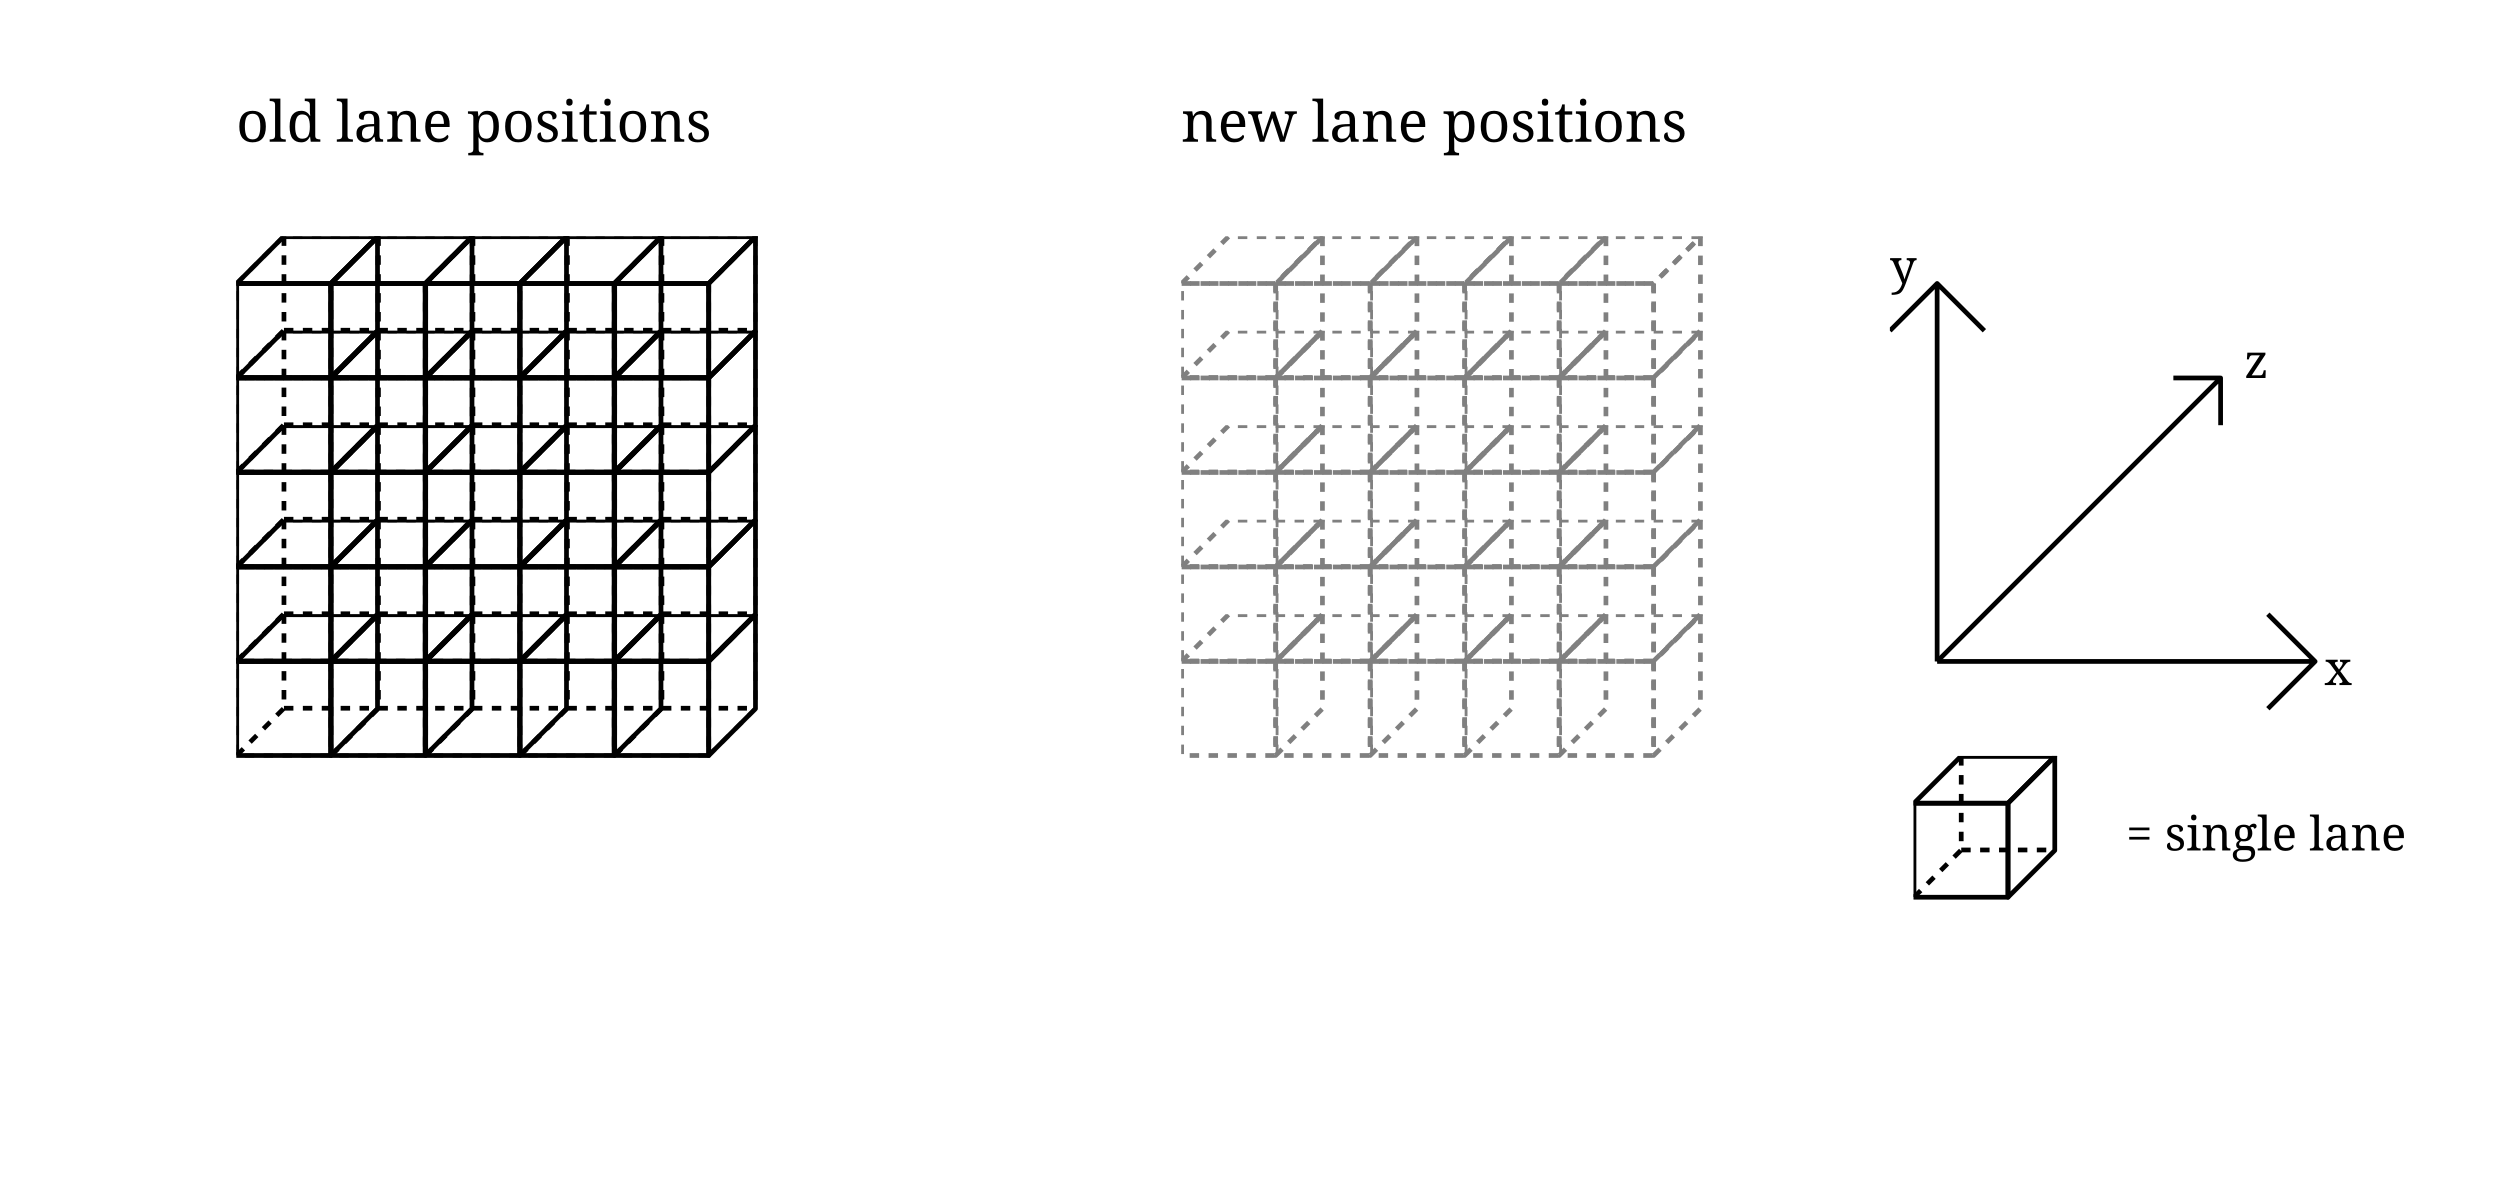
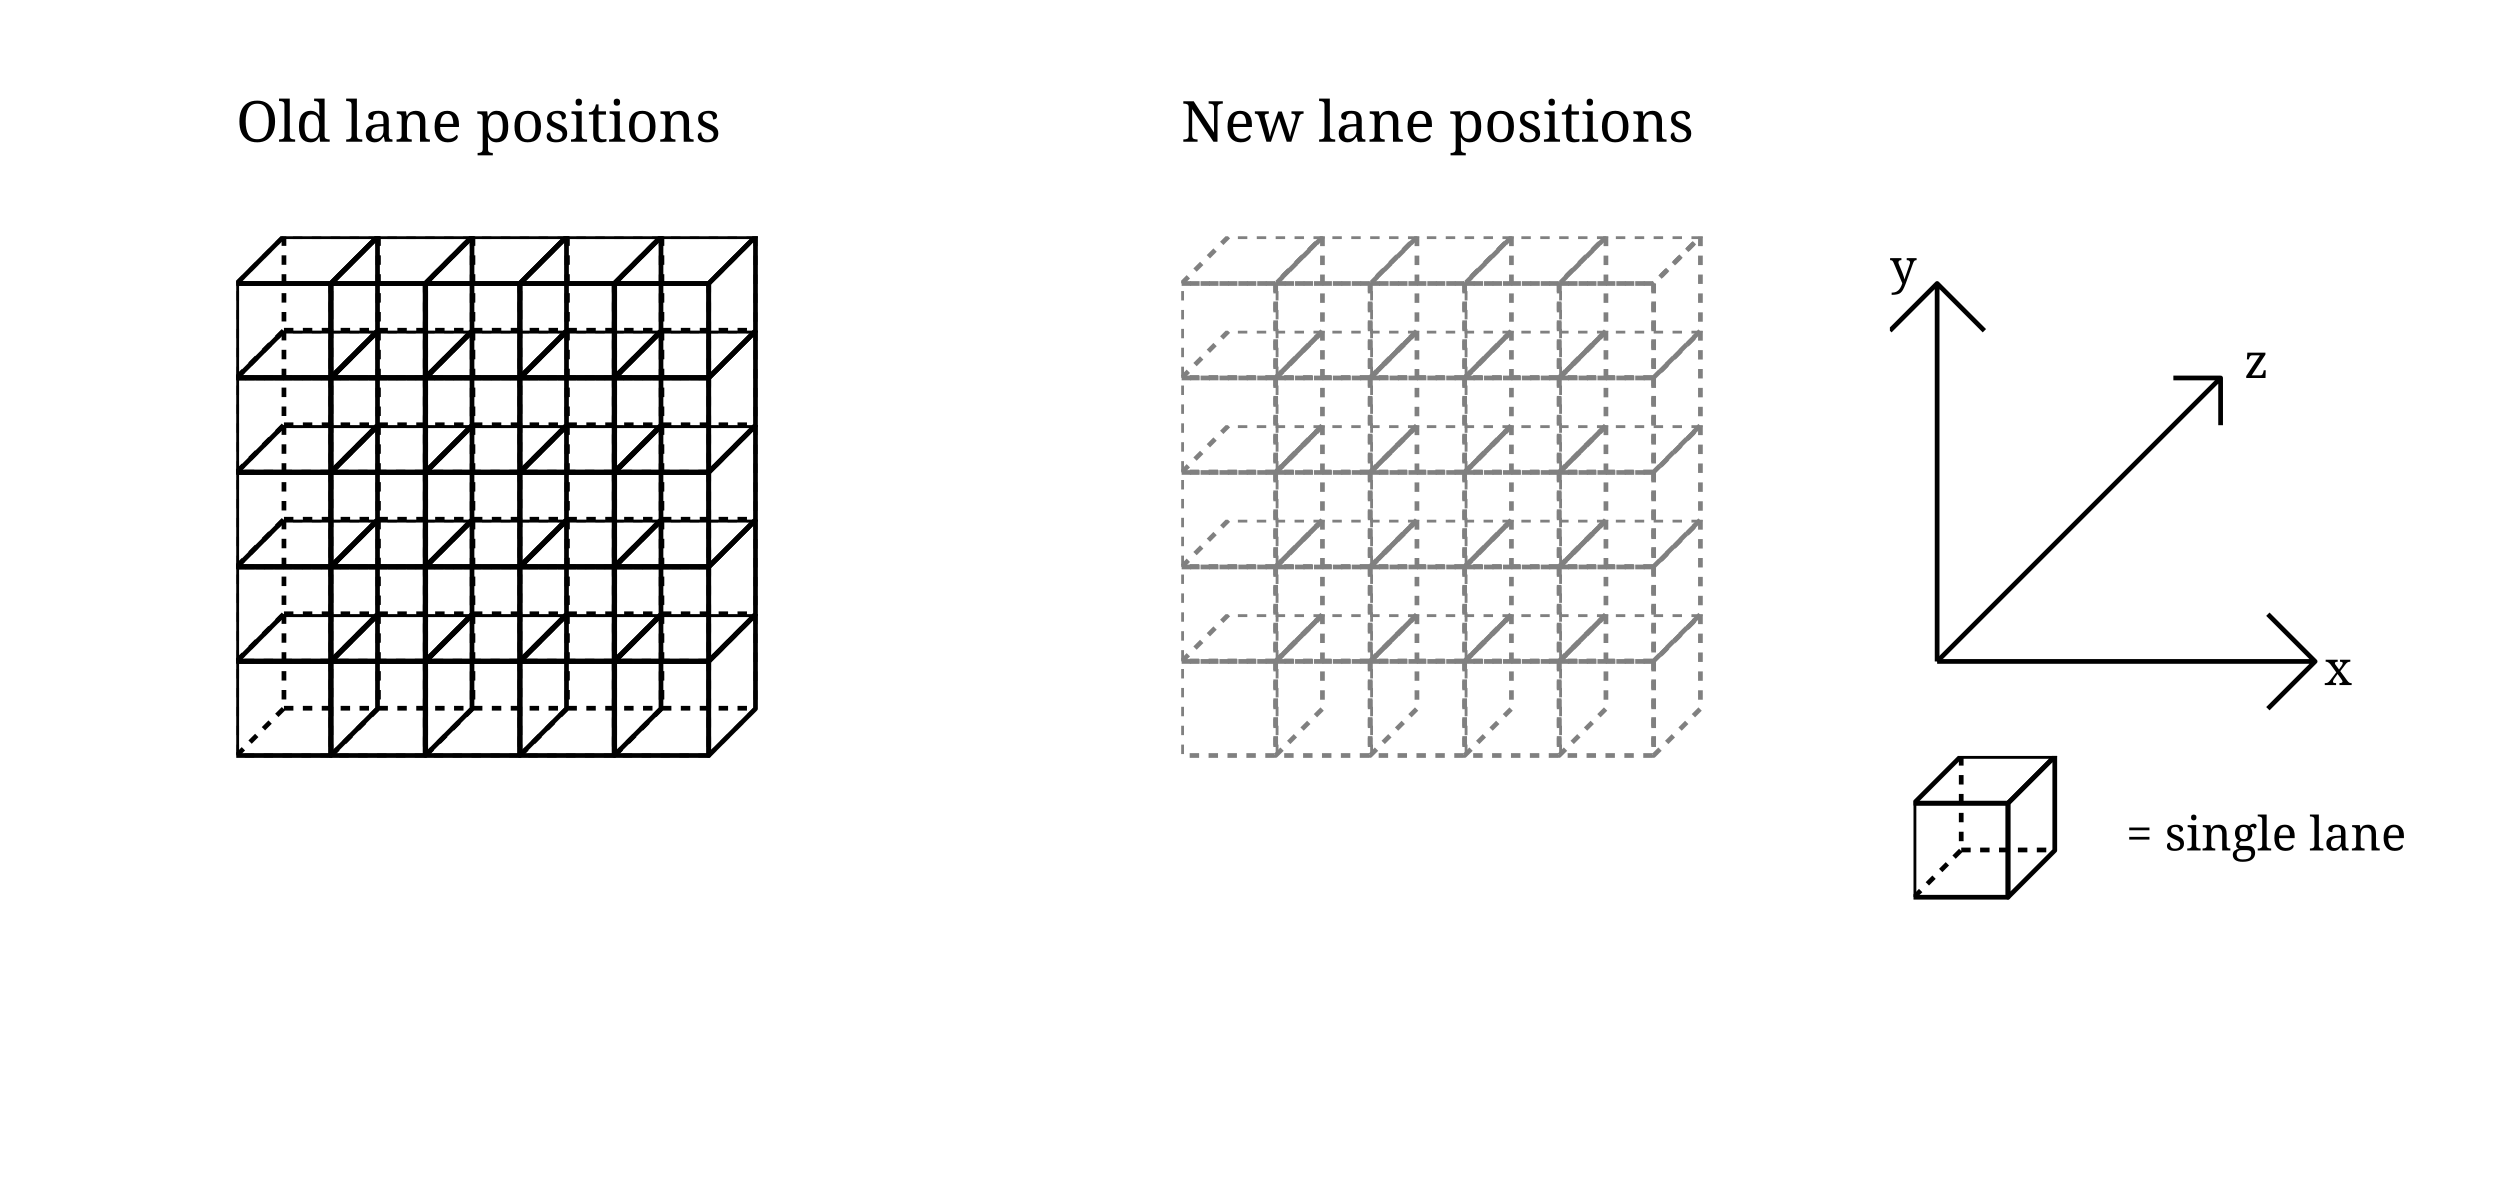
<svg xmlns="http://www.w3.org/2000/svg" xmlns:xlink="http://www.w3.org/1999/xlink" width="210mm" height="100mm" id="svg2">
  <defs id="defs4">
    <svg width="30" height="30" id="bit" stroke-dasharray="2, 2" stroke="grey">
      <rect y="10" x="0.1" width="19.9" height="19.9" />
      <polygon points="0.1 10, 10 0.1, 29.9 0.1, 20 10" />
      <polygon points="29.9 0.1, 29.9 20, 20 29.9, 20 10" />
    </svg>
    <svg width="30" height="30" id="bit2" stroke="black">
      <rect y="10" x="0.1" width="19.9" height="19.9" />
      <polygon points="0.1 10, 10 0.1, 29.9 0.1, 20 10" />
      <polygon points="29.9 0.1, 29.9 20, 20 29.9, 20 10" />
      <path d="M 0.1 29.9 l 10 -10 0 -20 m 0 20 l 20 0" stroke-dasharray="2, 2" />
    </svg>
    <path id="arrow0" d="m 0 0 l 50 0 -4 -4 m 4 4 l -4 4" stroke="black" />
    <path id="arrow1" d="m 0 0 l 20 0 -4 -4 m 4 4 l -4 4" stroke="black" />
    <svg width="100" height="100" id="lane">
      <use xlink:href="#bit2" x="70" y="0" />
      <use xlink:href="#bit2" x="60" y="10" />
      <use xlink:href="#bit2" x="50" y="20" />
      <use xlink:href="#bit2" x="40" y="30" />
      <use xlink:href="#bit2" x="30" y="40" />
      <use xlink:href="#bit2" x="20" y="50" />
      <use xlink:href="#bit2" x="10" y="60" />
      <use xlink:href="#bit2" x="0" y="70" />
    </svg>
    <svg width="180" height="100" id="plane">
      <use xlink:href="#lane" x="0" y="0" />
      <use xlink:href="#lane" x="20" y="0" />
      <use xlink:href="#lane" x="40" y="0" />
      <use xlink:href="#lane" x="60" y="0" />
      <use xlink:href="#lane" x="80" y="0" />
    </svg>
    <svg width="180" height="180" id="state">
      <use xlink:href="#plane" x="0" y="80" />
      <use xlink:href="#plane" x="0" y="60" />
      <use xlink:href="#plane" x="0" y="40" />
      <use xlink:href="#plane" x="0" y="20" />
      <use xlink:href="#plane" x="0" y="0" />
    </svg>
    <svg width="110" height="30" id="row">
      <use xlink:href="#bit" x="0" y="0" />
      <use xlink:href="#bit" x="20" y="0" />
      <use xlink:href="#bit" x="40" y="0" />
      <use xlink:href="#bit" x="60" y="0" />
      <use xlink:href="#bit" x="80" y="0" />
    </svg>
    <svg width="30" height="110" id="column">
      <use xlink:href="#bit2" x="0" y="80" />
      <use xlink:href="#bit2" x="0" y="60" />
      <use xlink:href="#bit2" x="0" y="40" />
      <use xlink:href="#bit2" x="0" y="20" />
      <use xlink:href="#bit2" x="0" y="0" />
    </svg>
    <svg width="110" height="110" id="slice">
      <use xlink:href="#row" x="0" y="80" />
      <use xlink:href="#row" x="0" y="60" />
      <use xlink:href="#row" x="0" y="40" />
      <use xlink:href="#row" x="0" y="20" />
      <use xlink:href="#row" x="0" y="0" />
    </svg>
    <svg width="100" height="180" id="sheet">
      <use xlink:href="#lane" x="0" y="80" />
      <use xlink:href="#lane" x="0" y="60" />
      <use xlink:href="#lane" x="0" y="40" />
      <use xlink:href="#lane" x="0" y="20" />
      <use xlink:href="#lane" x="0" y="0" />
    </svg>
    <svg id="xor" width="20" height="20">
      <circle cx="10" cy="10" r="8" stroke="red" stroke-width="2" />
      <path d="M 10 2 l 0 16 M 2 10 l 16 0" stroke="red" stroke-width="2" />
    </svg>
  </defs>
  <g style="fill:none;fill-rule:evenodd;stroke:none;stroke-width:1px;stroke-linecap:butt;stroke-linejoin:round;stroke-opacity:1" id="g2383" transform="scale(1.5)">
    <rect x="0" y="0" width="600" height="400" fill="white" />
    <text fill="black" x="50" y="30" style="font-size:12px;font-family:'serif';">
-     old lane positions
+     Old lane positions
    </text>
    <use xlink:href="#slice" x="50" y="50" />
    <text fill="black" x="250" y="30" style="font-size:12px;font-family:'serif';">
-     new lane positions
+     New lane positions
    </text>
    <use xlink:href="#slice" x="250" y="50" />
    <use xlink:href="#bit2" x="50" y="50">
      <animate attributeName="x" from="50" to="330" fill="freeze" dur="4" begin="1" />
    </use>
    <use xlink:href="#bit2" x="70" y="70">
      <animate attributeName="x" from="70" to="310" fill="freeze" dur="4" begin="1" />
    </use>
    <use xlink:href="#bit2" x="90" y="90">
      <animate attributeName="x" from="90" to="290" fill="freeze" dur="4" begin="1" />
    </use>
    <use xlink:href="#bit2" x="110" y="110">
      <animate attributeName="x" from="110" to="270" fill="freeze" dur="4" begin="1" />
    </use>
    <use xlink:href="#bit2" x="130" y="130">
      <animate attributeName="x" from="130" to="250" fill="freeze" dur="4" begin="1" />
    </use>
    <use xlink:href="#bit2" x="130" y="50">
      <animate attributeName="x" from="130" to="330" fill="freeze" dur="4" begin="6" />
      <animate attributeName="y" from="50" to="90" fill="freeze" dur="4" begin="6" />
    </use>
    <use xlink:href="#bit2" x="110" y="70">
      <animate attributeName="x" from="110" to="310" fill="freeze" dur="4" begin="6" />
      <animate attributeName="y" from="70" to="90" fill="freeze" dur="4" begin="6" />
    </use>
    <use xlink:href="#bit2" x="70" y="110">
      <animate attributeName="x" from="70" to="270" fill="freeze" dur="4" begin="6" />
      <animate attributeName="y" from="110" to="90" fill="freeze" dur="4" begin="6" />
    </use>
    <use xlink:href="#bit2" x="50" y="130">
      <animate attributeName="x" from="50" to="250" fill="freeze" dur="4" begin="6" />
      <animate attributeName="y" from="130" to="90" fill="freeze" dur="4" begin="6" />
    </use>
    <use xlink:href="#bit2" x="50" y="90">
      <animate attributeName="x" from="50" to="290" fill="freeze" dur="4" begin="11" />
      <animate attributeName="y" from="90" to="70" fill="freeze" dur="4" begin="11" />
    </use>
    <use xlink:href="#bit2" x="70" y="90">
      <animate attributeName="x" from="70" to="290" fill="freeze" dur="4" begin="11" />
      <animate attributeName="y" from="90" to="130" fill="freeze" dur="4" begin="11" />
    </use>
    <use xlink:href="#bit2" x="110" y="90">
      <animate attributeName="x" from="110" to="290" fill="freeze" dur="4" begin="11" />
      <animate attributeName="y" from="90" to="50" fill="freeze" dur="4" begin="11" />
    </use>
    <use xlink:href="#bit2" x="130" y="90">
      <animate attributeName="x" from="130" to="290" fill="freeze" dur="4" begin="11" />
      <animate attributeName="y" from="90" to="110" fill="freeze" dur="4" begin="11" />
    </use>
    <use xlink:href="#bit2" x="90" y="50">
      <animate attributeName="x" from="90" to="330" fill="freeze" dur="4" begin="16" />
      <animate attributeName="y" from="50" to="70" fill="freeze" dur="4" begin="16" />
    </use>
    <use xlink:href="#bit2" x="90" y="70">
      <animate attributeName="x" from="90" to="310" fill="freeze" dur="4" begin="16" />
      <animate attributeName="y" from="70" to="130" fill="freeze" dur="4" begin="16" />
    </use>
    <use xlink:href="#bit2" x="90" y="110">
      <animate attributeName="x" from="90" to="270" fill="freeze" dur="4" begin="16" />
      <animate attributeName="y" from="110" to="50" fill="freeze" dur="4" begin="16" />
    </use>
    <use xlink:href="#bit2" x="90" y="130">
      <animate attributeName="x" from="90" to="250" fill="freeze" dur="4" begin="16" />
      <animate attributeName="y" from="130" to="110" fill="freeze" dur="4" begin="16" />
    </use>
    <use xlink:href="#bit2" x="70" y="50">
      <animate attributeName="x" from="70" to="330" fill="freeze" dur="4" begin="21" />
      <animate attributeName="y" from="50" to="110" fill="freeze" dur="4" begin="21" />
    </use>
    <use xlink:href="#bit2" x="130" y="70">
      <animate attributeName="x" from="130" to="310" fill="freeze" dur="4" begin="21" />
      <animate attributeName="y" from="70" to="50" fill="freeze" dur="4" begin="21" />
    </use>
    <use xlink:href="#bit2" x="50" y="110">
      <animate attributeName="x" from="50" to="270" fill="freeze" dur="4" begin="21" />
      <animate attributeName="y" from="110" to="130" fill="freeze" dur="4" begin="21" />
    </use>
    <use xlink:href="#bit2" x="110" y="130">
      <animate attributeName="x" from="110" to="250" fill="freeze" dur="4" begin="21" />
      <animate attributeName="y" from="130" to="70" fill="freeze" dur="4" begin="21" />
    </use>
    <use xlink:href="#bit2" x="110" y="50">
      <animate attributeName="x" from="110" to="330" fill="freeze" dur="4" begin="26" />
      <animate attributeName="y" from="50" to="130" fill="freeze" dur="4" begin="26" />
    </use>
    <use xlink:href="#bit2" x="50" y="70">
      <animate attributeName="x" from="50" to="310" fill="freeze" dur="4" begin="26" />
      <animate attributeName="y" from="70" to="110" fill="freeze" dur="4" begin="26" />
    </use>
    <use xlink:href="#bit2" x="130" y="110">
      <animate attributeName="x" from="130" to="270" fill="freeze" dur="4" begin="26" />
      <animate attributeName="y" from="110" to="70" fill="freeze" dur="4" begin="26" />
    </use>
    <use xlink:href="#bit2" x="70" y="130">
      <animate attributeName="x" from="70" to="250" fill="freeze" dur="4" begin="26" />
      <animate attributeName="y" from="130" to="50" fill="freeze" dur="4" begin="26" />
    </use>
    <svg x="400" y="50" width="180" height="150">
      <path d="M 10 90 l 0 -80 l -10 10 m 10 -10 l 10 10" stroke="black" />
      <text fill="black" x="0" y="10" style="font-size:10px;font-family:'serif';">
y
</text>
      <path d="M 10 90 l 80 0 l -10 -10 m 10 10 l -10 10" stroke="black" />
      <text fill="black" x="92" y="95" style="font-size:10px;font-family:'serif';">
x
</text>
      <path d="M 10 90 l 60 -60 l -10 0 m 10 0 l 0 10" stroke="black" />
      <text fill="black" x="75" y="30" style="font-size:10px;font-family:'serif';">
z
</text>
      <use xlink:href="#bit2" x="5" y="110" />
      <text fill="black" x="50" y="130" style="font-size:10px;font-family:'serif';">
= single lane
</text>
    </svg>
  </g>
</svg>
